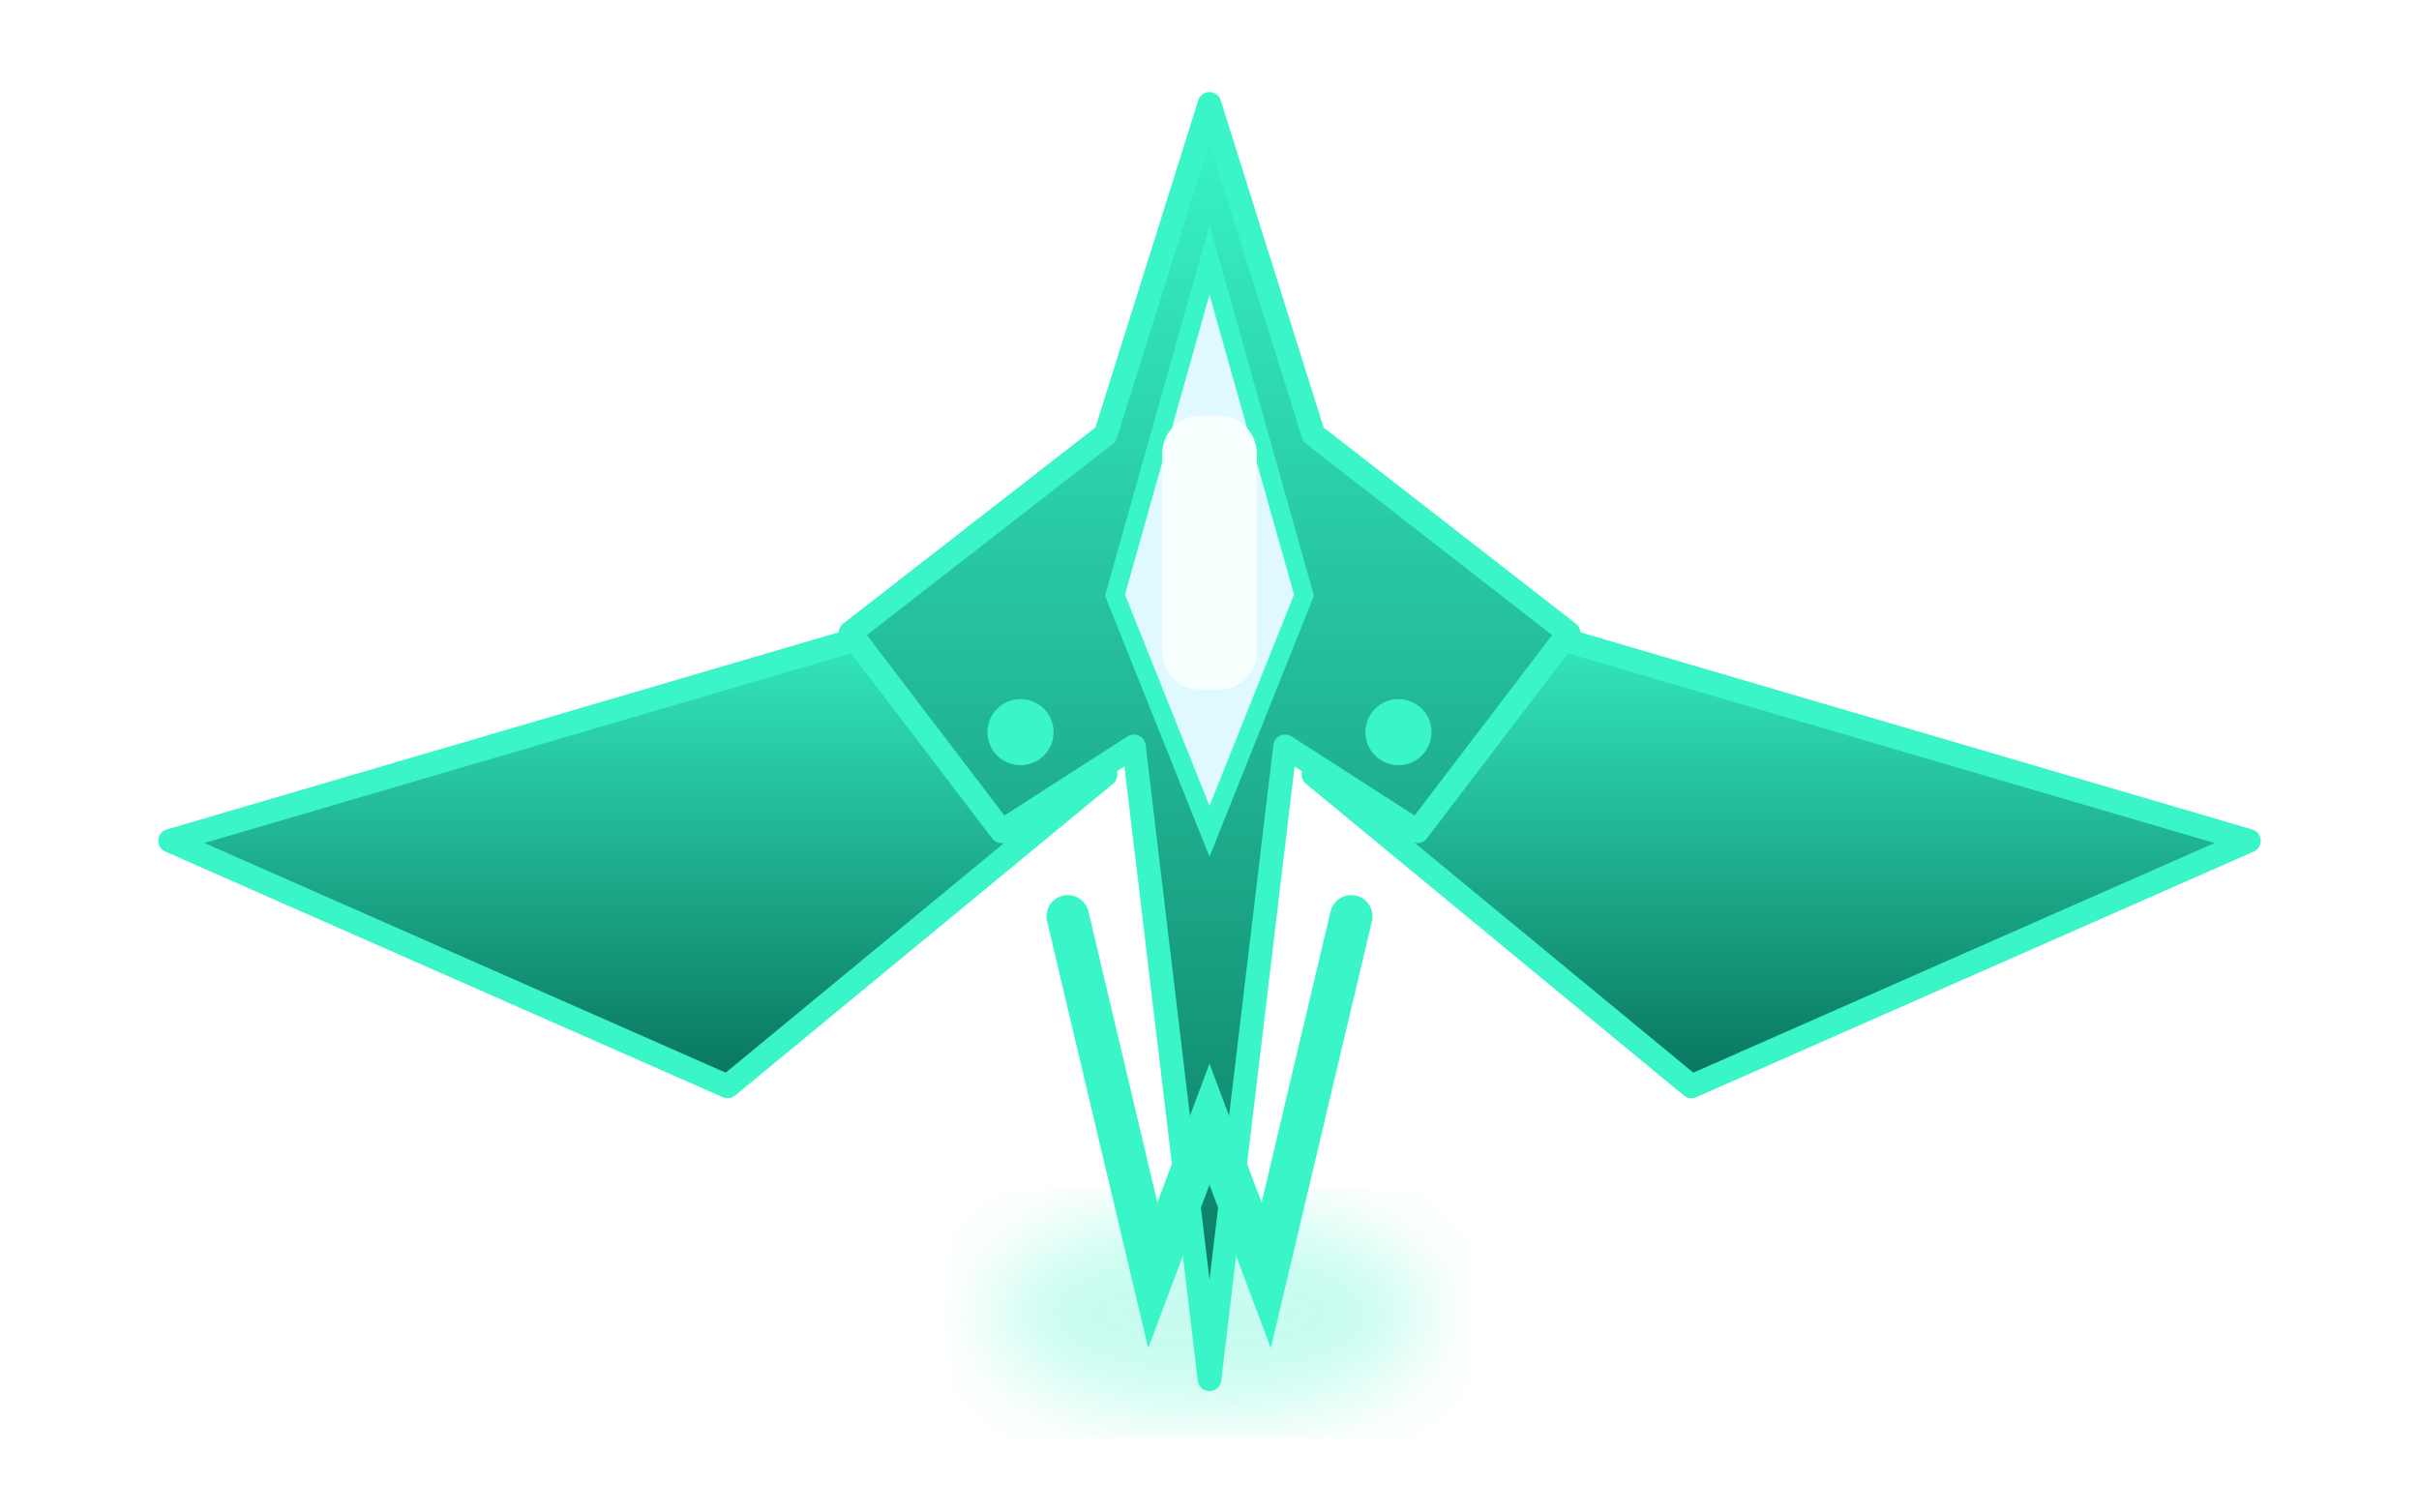
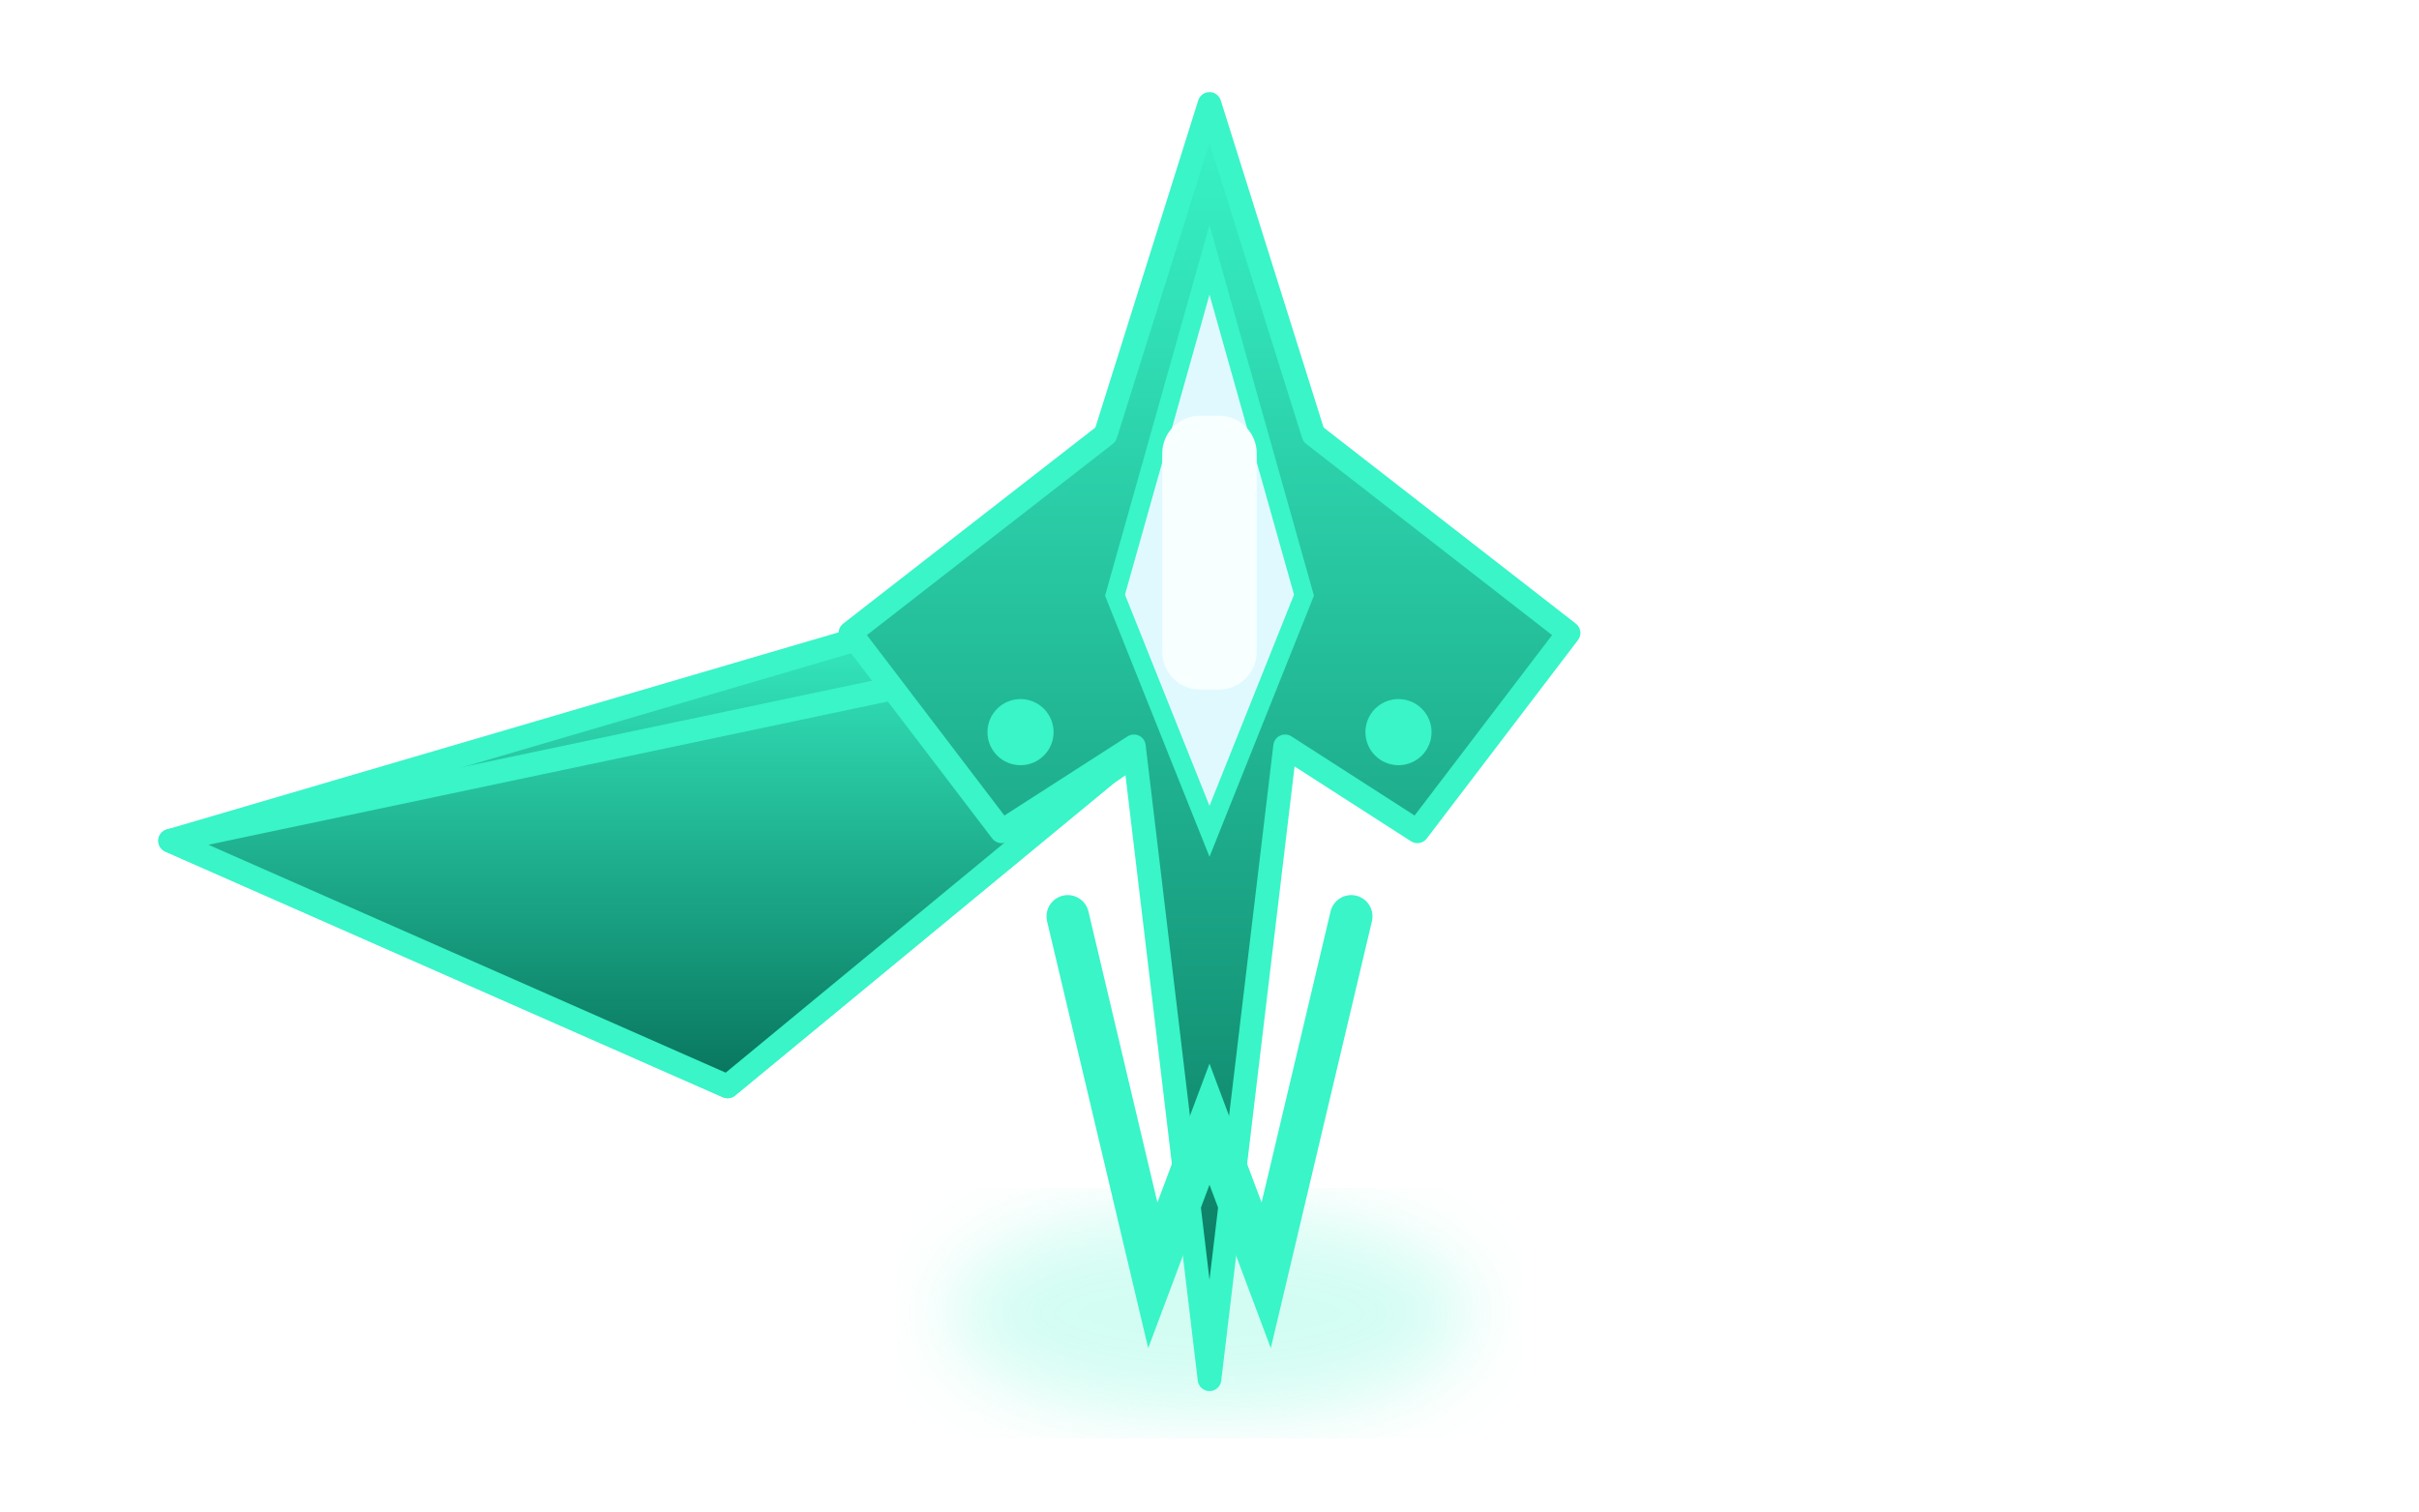
<svg xmlns="http://www.w3.org/2000/svg" width="512" height="320" viewBox="0 0 512 320">
  <defs>
    <linearGradient id="h" x1="0" y1="0" x2="0" y2="1">
      <stop stop-color="#39f5c8" />
      <stop offset="1" stop-color="#08745d" />
    </linearGradient>
    <filter id="g">
      <feGaussianBlur stdDeviation="8" />
    </filter>
  </defs>
-   <g opacity=".28" fill="#39f5c8" filter="url(#g)">
-     <ellipse cx="256" cy="278" rx="46" ry="22" />
-   </g>
+   <ellipse cx="256" cy="278" rx="55" ry="22" fill="#39f5c8" opacity=".22" filter="url(#g)" />
  <g fill="url(#h)" stroke="#39f5c8" stroke-width="5" stroke-linejoin="round">
    <path d="M220 124 L36 178 L154 230 L234 164 Z" />
-     <path d="M292 124 L476 178 L358 230 L278 164 Z" />
+     <path d="M292 124 L36 178 L154 230 L234 164 Z" />
    <path d="M256 22 L278 92 L332 134 L300 176 L272 158 L256 292 L240 158 L212 176 L180 134 L234 92 Z" />
  </g>
  <path d="M256 55 L276 126 L256 176 L236 126 Z" fill="#dff9ff" stroke="#39f5c8" stroke-width="4" />
  <rect x="246" y="88" width="20" height="58" rx="8" fill="#f7ffff" />
  <path d="M226 194 L244 270 L256 238 L268 270 L286 194" fill="none" stroke="#39f5c8" stroke-width="9" stroke-linecap="round" />
  <circle cx="216" cy="155" r="7" fill="#39f5c8" />
  <circle cx="296" cy="155" r="7" fill="#39f5c8" />
</svg>
